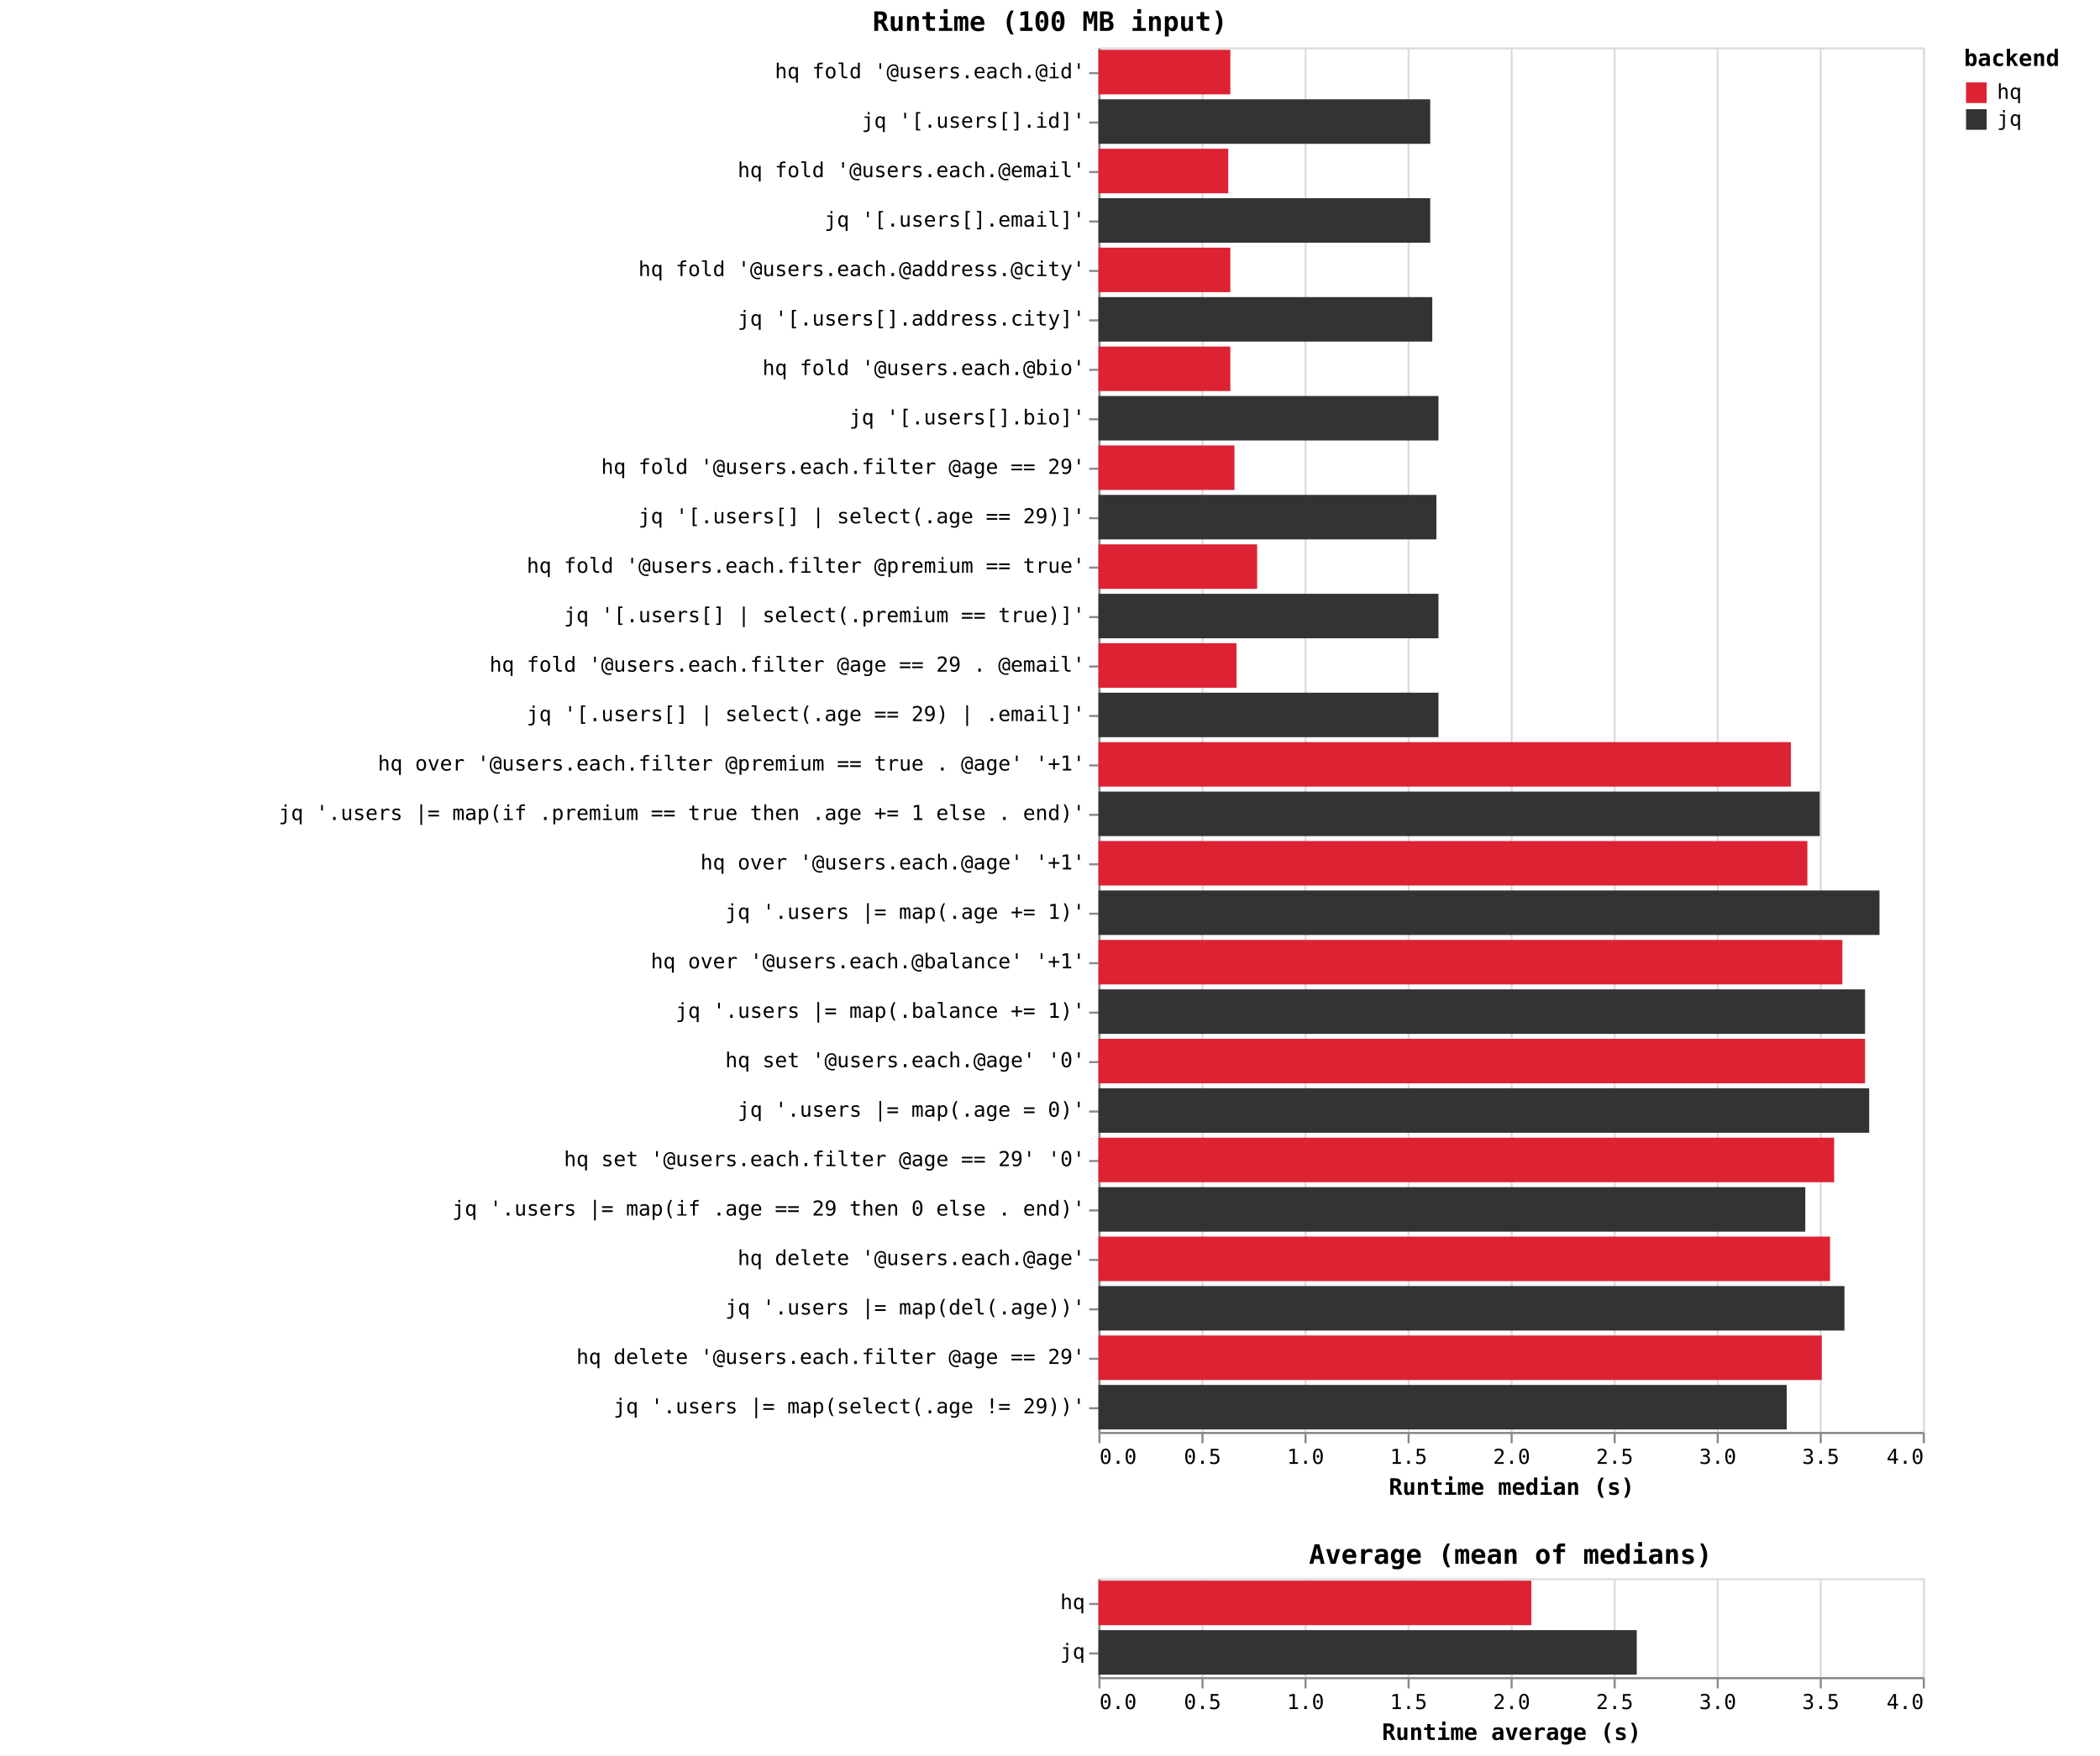
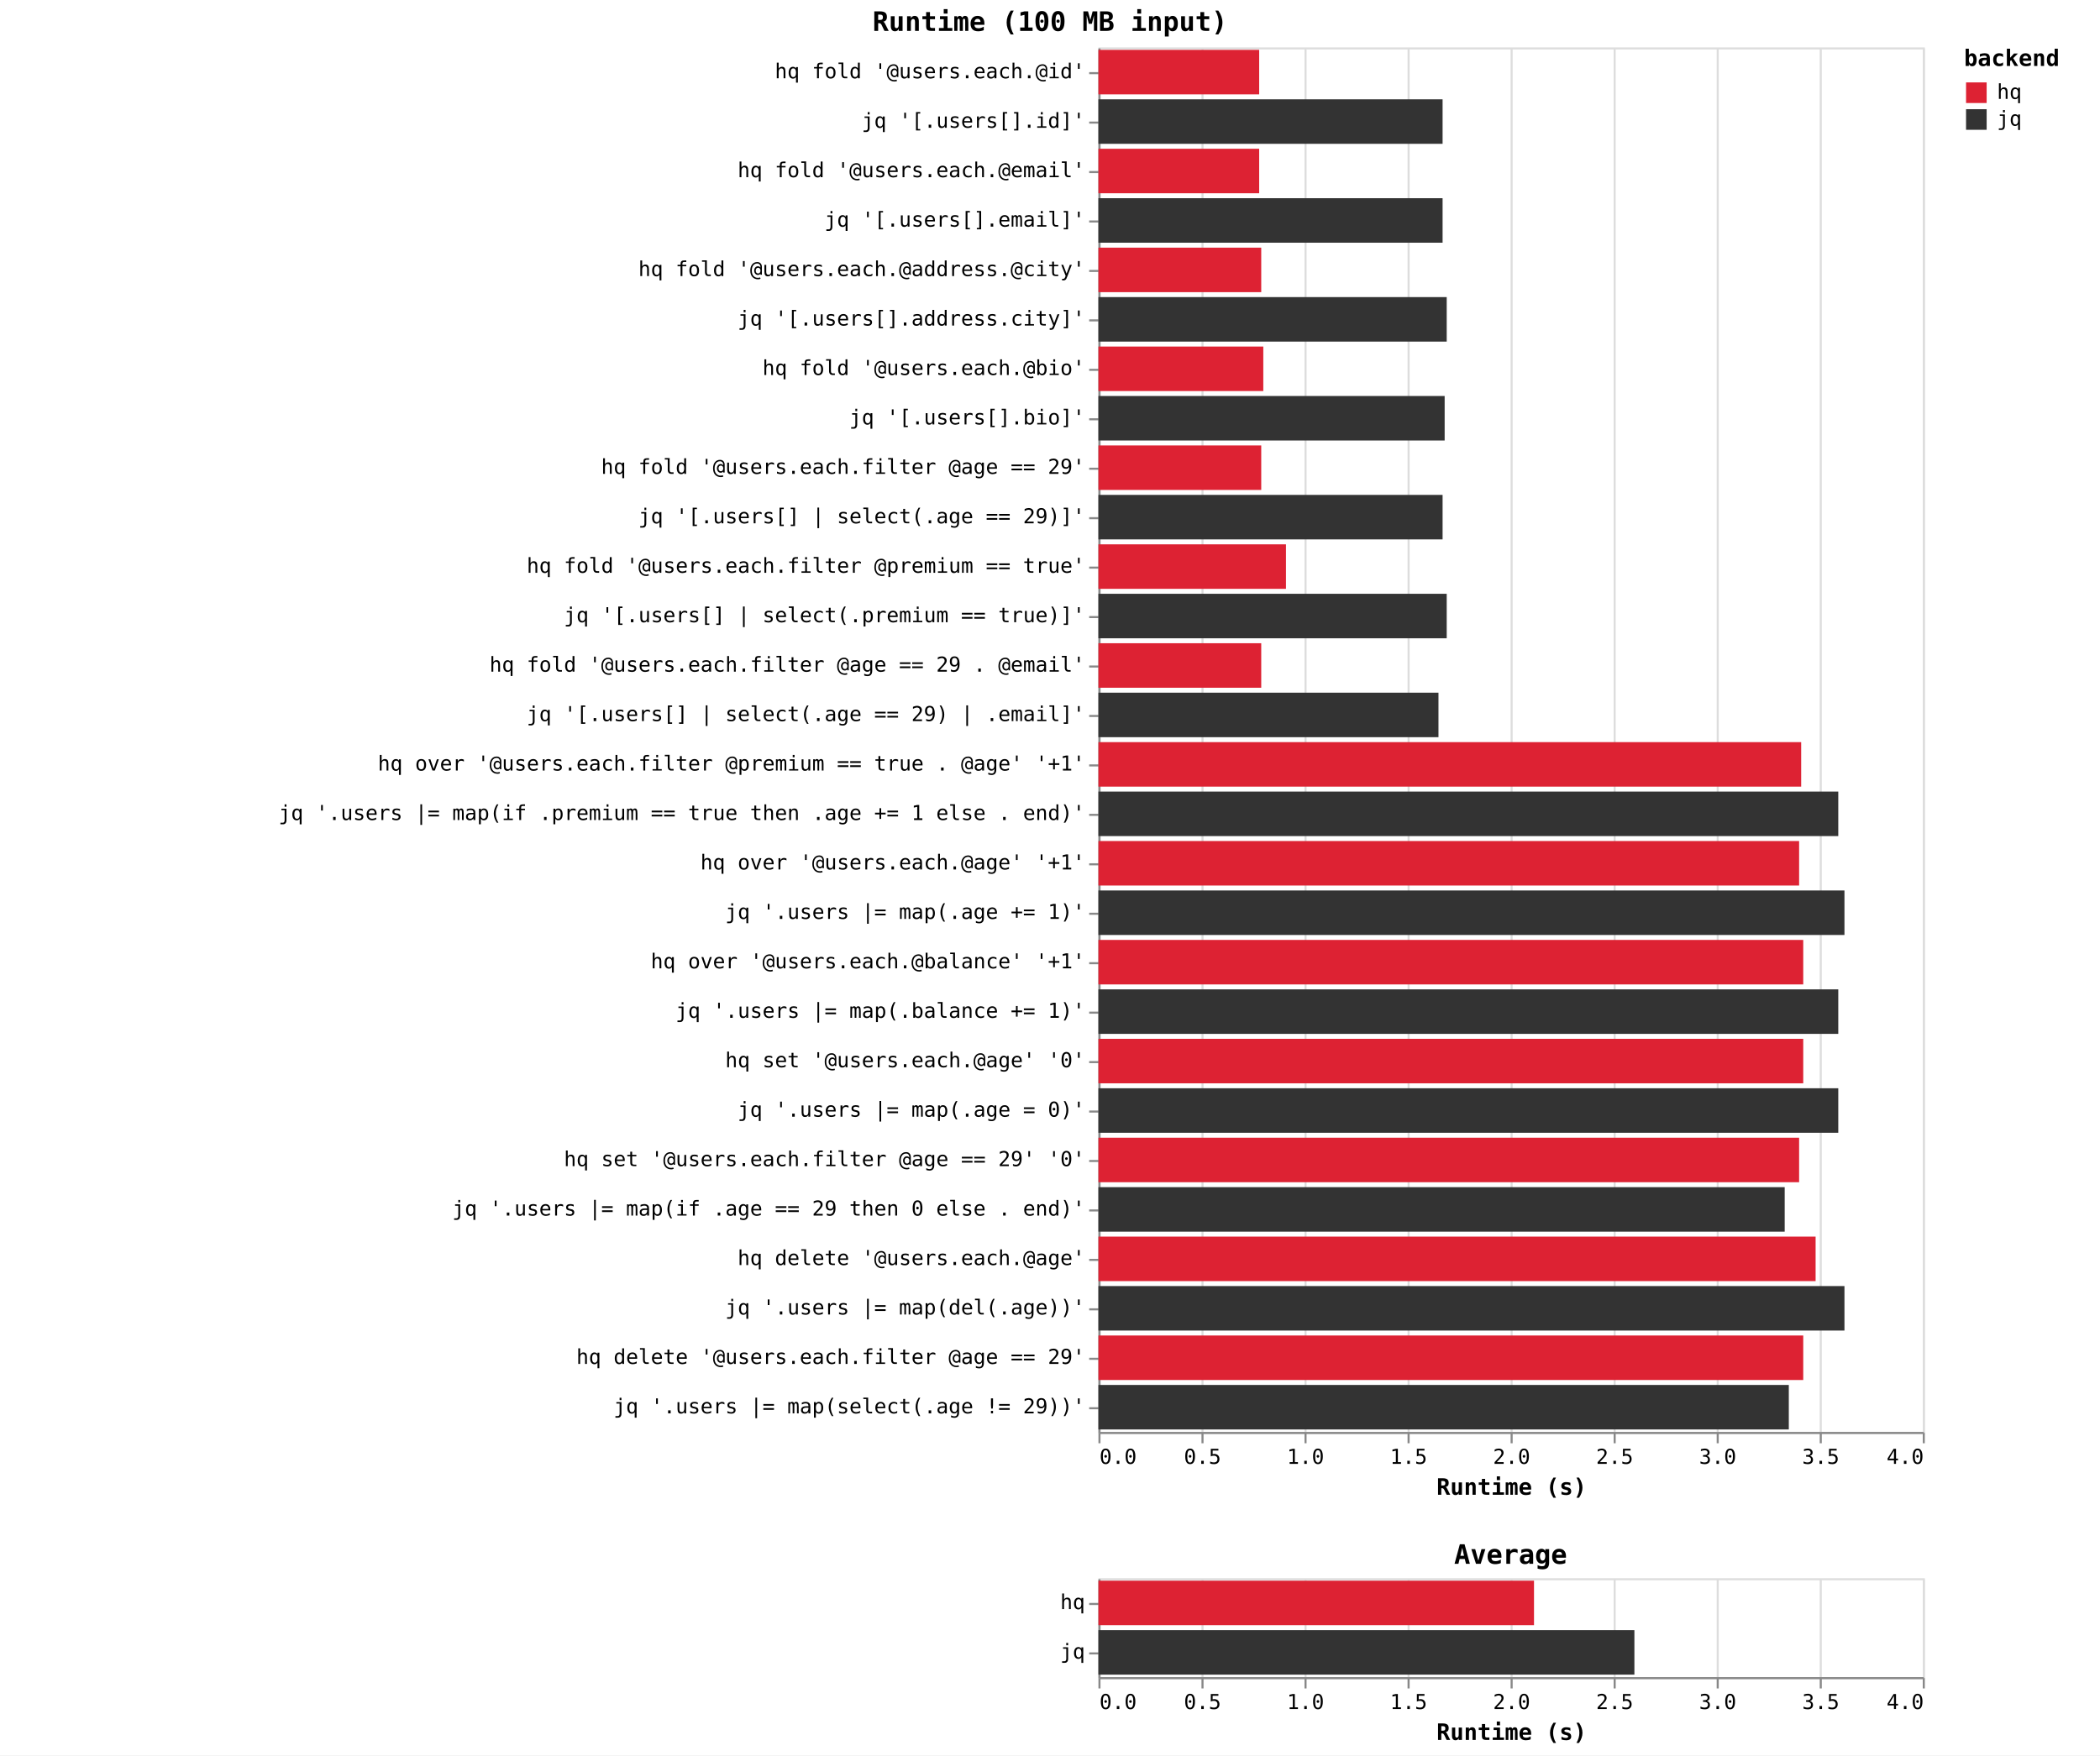
<svg xmlns="http://www.w3.org/2000/svg" width="1019" height="852" class="marks" viewBox="0 0 1019 852">
  <path fill="#fff" d="M0 0h1019v852H0z" />
  <g fill="none" stroke-miterlimit="10" aria-roledescription="group mark container" class="mark-group role-frame root">
    <path d="M533 23h400z" aria-hidden="true" class="background" />
    <g aria-roledescription="group mark container" class="mark-group role-scope concat_0_group">
      <path stroke="#ddd" d="M533.5 23.5h400v672h-400Z" aria-hidden="true" class="background" />
      <g aria-hidden="true" class="mark-group role-axis">
        <path stroke="#ddd" d="M533.5 695.5v-672m50 672v-672m50 672v-672m50 672v-672m50 672v-672m50 672v-672m50 672v-672m50 672v-672m50 672v-672" class="mark-rule role-axis-grid" pointer-events="none" />
      </g>
-       <g aria-label="X-axis titled 'Runtime median (s)' for a linear scale with values from 0 to 4" aria-roledescription="axis" class="mark-group role-axis" pointer-events="none">
+       <g aria-label="X-axis titled 'Runtime (s)' for a linear scale with values from 0 to 4" aria-roledescription="axis" class="mark-group role-axis" pointer-events="none">
        <path stroke="#888" d="M533.5 695.5v5m50-5v5m50-5v5m50-5v5m50-5v5m50-5v5m50-5v5m50-5v5m50-5v5" class="mark-rule role-axis-tick" />
        <g fill="#000" class="mark-text role-axis-label" font-family="monospace" font-size="10">
          <text transform="translate(533.5 710.5)">0.0</text>
          <text text-anchor="middle" transform="translate(583.5 710.5)">0.5</text>
          <text text-anchor="middle" transform="translate(633.5 710.5)">1.0</text>
          <text text-anchor="middle" transform="translate(683.5 710.5)">1.5</text>
          <text text-anchor="middle" transform="translate(733.5 710.5)">2.0</text>
          <text text-anchor="middle" transform="translate(783.5 710.5)">2.5</text>
          <text text-anchor="middle" transform="translate(833.5 710.5)">3.0</text>
          <text text-anchor="middle" transform="translate(883.5 710.5)">3.5</text>
          <text text-anchor="end" transform="translate(933.5 710.5)">4.0</text>
        </g>
        <path stroke="#888" d="M533.5 695.5h400" class="mark-rule role-axis-domain" />
-         <text fill="#000" class="mark-text role-axis-title" font-family="monospace" font-size="11" font-weight="bold" text-anchor="middle" transform="translate(733.5 725.5)">Runtime median (s)</text>
+         <text fill="#000" class="mark-text role-axis-title" font-family="monospace" font-size="11" font-weight="bold" text-anchor="middle" transform="translate(733.5 725.5)">Runtime (s)</text>
      </g>
      <g aria-label="Y-axis for a discrete scale with 28 values: hq fold '@users.each.@id', jq '[.users[].id]', hq fold '@users.each.@email', jq '[.users[].email]', hq fold '@users.each.@address.@city', ending with jq '.users |= map(select(.age != 29))'" aria-roledescription="axis" class="mark-group role-axis" pointer-events="none">
        <path stroke="#888" d="M533.5 35.5h-5m5 24h-5m5 24h-5m5 24h-5m5 24h-5m5 24h-5m5 24h-5m5 24h-5m5 24h-5m5 24h-5m5 24h-5m5 24h-5m5 24h-5m5 24h-5m5 24h-5m5 24h-5m5 24h-5m5 24h-5m5 24h-5m5 24h-5m5 24h-5m5 24h-5m5 24h-5m5 24h-5m5 24h-5m5 24h-5m5 24h-5m5 24h-5" class="mark-rule role-axis-tick" />
        <g fill="#000" class="mark-text role-axis-label" font-family="monospace" font-size="10" text-anchor="end">
          <text transform="translate(526.5 38)">hq fold '@users.each.@id'</text>
          <text transform="translate(526.5 62)">jq '[.users[].id]'</text>
          <text transform="translate(526.5 86)">hq fold '@users.each.@email'</text>
          <text transform="translate(526.5 110)">jq '[.users[].email]'</text>
          <text transform="translate(526.5 134)">hq fold '@users.each.@address.@city'</text>
          <text transform="translate(526.5 158)">jq '[.users[].address.city]'</text>
          <text transform="translate(526.5 182)">hq fold '@users.each.@bio'</text>
          <text transform="translate(526.5 206)">jq '[.users[].bio]'</text>
          <text transform="translate(526.5 230)">hq fold '@users.each.filter @age == 29'</text>
          <text transform="translate(526.5 254)">jq '[.users[] | select(.age == 29)]'</text>
          <text transform="translate(526.5 278)">hq fold '@users.each.filter @premium == true'</text>
          <text transform="translate(526.5 302)">jq '[.users[] | select(.premium == true)]'</text>
          <text transform="translate(526.5 326)">hq fold '@users.each.filter @age == 29 . @email'</text>
          <text transform="translate(526.5 350)">jq '[.users[] | select(.age == 29) | .email]'</text>
          <text transform="translate(526.5 374)">hq over '@users.each.filter @premium == true . @age' '+1'</text>
          <text transform="translate(526.5 398)">jq '.users |= map(if .premium == true then .age += 1 else . end)'</text>
          <text transform="translate(526.5 422)">hq over '@users.each.@age' '+1'</text>
          <text transform="translate(526.5 446)">jq '.users |= map(.age += 1)'</text>
          <text transform="translate(526.5 470)">hq over '@users.each.@balance' '+1'</text>
          <text transform="translate(526.5 494)">jq '.users |= map(.balance += 1)'</text>
          <text transform="translate(526.5 518)">hq set '@users.each.@age' '0'</text>
          <text transform="translate(526.5 542)">jq '.users |= map(.age = 0)'</text>
          <text transform="translate(526.5 566)">hq set '@users.each.filter @age == 29' '0'</text>
          <text transform="translate(526.5 590)">jq '.users |= map(if .age == 29 then 0 else . end)'</text>
          <text transform="translate(526.5 614)">hq delete '@users.each.@age'</text>
          <text transform="translate(526.5 638)">jq '.users |= map(del(.age))'</text>
          <text transform="translate(526.5 662)">hq delete '@users.each.filter @age == 29'</text>
          <text transform="translate(526.5 686)">jq '.users |= map(select(.age != 29))'</text>
        </g>
        <path stroke="#888" d="M533.5 23.5v672" class="mark-rule role-axis-domain" />
      </g>
      <g aria-roledescription="rect mark container" class="mark-rect role-mark concat_0_marks">
-         <path fill="#d23" d="M533 24.2h64v21.6h-64Z" aria-label="Runtime median (s): 0.64; command: hq fold '@users.each.@id'; backend: hq" aria-roledescription="bar" />
-         <path fill="#333" d="M533 48.2h161v21.6H533Z" aria-label="Runtime median (s): 1.61; command: jq '[.users[].id]'; backend: jq" aria-roledescription="bar" />
-         <path fill="#d23" d="M533 72.2h63v21.6h-63Z" aria-label="Runtime median (s): 0.63; command: hq fold '@users.each.@email'; backend: hq" aria-roledescription="bar" />
-         <path fill="#333" d="M533 96.2h161v21.6H533Z" aria-label="Runtime median (s): 1.61; command: jq '[.users[].email]'; backend: jq" aria-roledescription="bar" />
-         <path fill="#d23" d="M533 120.2h64v21.6h-64Z" aria-label="Runtime median (s): 0.64; command: hq fold '@users.each.@address.@city'; backend: hq" aria-roledescription="bar" />
-         <path fill="#333" d="M533 144.2h162v21.6H533Z" aria-label="Runtime median (s): 1.62; command: jq '[.users[].address.city]'; backend: jq" aria-roledescription="bar" />
-         <path fill="#d23" d="M533 168.2h64v21.6h-64Z" aria-label="Runtime median (s): 0.64; command: hq fold '@users.each.@bio'; backend: hq" aria-roledescription="bar" />
-         <path fill="#333" d="M533 192.2h165v21.6H533Z" aria-label="Runtime median (s): 1.65; command: jq '[.users[].bio]'; backend: jq" aria-roledescription="bar" />
-         <path fill="#d23" d="M533 216.2h66v21.6h-66Z" aria-label="Runtime median (s): 0.66; command: hq fold '@users.each.filter @age == 29'; backend: hq" aria-roledescription="bar" />
-         <path fill="#333" d="M533 240.2h164v21.6H533Z" aria-label="Runtime median (s): 1.64; command: jq '[.users[] | select(.age == 29)]'; backend: jq" aria-roledescription="bar" />
-         <path fill="#d23" d="M533 264.2h77v21.6h-77Z" aria-label="Runtime median (s): 0.77; command: hq fold '@users.each.filter @premium == true'; backend: hq" aria-roledescription="bar" />
-         <path fill="#333" d="M533 288.2h165v21.6H533Z" aria-label="Runtime median (s): 1.65; command: jq '[.users[] | select(.premium == true)]'; backend: jq" aria-roledescription="bar" />
-         <path fill="#d23" d="M533 312.2h67v21.6h-67Z" aria-label="Runtime median (s): 0.67; command: hq fold '@users.each.filter @age == 29 . @email'; backend: hq" aria-roledescription="bar" />
-         <path fill="#333" d="M533 336.2h165v21.6H533Z" aria-label="Runtime median (s): 1.65; command: jq '[.users[] | select(.age == 29) | .email]'; backend: jq" aria-roledescription="bar" />
-         <path fill="#d23" d="M533 360.2h336v21.6H533Z" aria-label="Runtime median (s): 3.36; command: hq over '@users.each.filter @premium == true . @age' '+1'; backend: hq" aria-roledescription="bar" />
-         <path fill="#333" d="M533 384.2h350v21.6H533Z" aria-label="Runtime median (s): 3.5; command: jq '.users |= map(if .premium == true then .age += 1 else . end)'; backend: jq" aria-roledescription="bar" />
-         <path fill="#d23" d="M533 408.2h344v21.6H533Z" aria-label="Runtime median (s): 3.44; command: hq over '@users.each.@age' '+1'; backend: hq" aria-roledescription="bar" />
-         <path fill="#333" d="M533 432.2h379v21.6H533Z" aria-label="Runtime median (s): 3.79; command: jq '.users |= map(.age += 1)'; backend: jq" aria-roledescription="bar" />
-         <path fill="#d23" d="M533 456.2h361v21.6H533Z" aria-label="Runtime median (s): 3.61; command: hq over '@users.each.@balance' '+1'; backend: hq" aria-roledescription="bar" />
-         <path fill="#333" d="M533 480.2h372v21.6H533Z" aria-label="Runtime median (s): 3.72; command: jq '.users |= map(.balance += 1)'; backend: jq" aria-roledescription="bar" />
-         <path fill="#d23" d="M533 504.2h372v21.6H533Z" aria-label="Runtime median (s): 3.72; command: hq set '@users.each.@age' '0'; backend: hq" aria-roledescription="bar" />
-         <path fill="#333" d="M533 528.2h374v21.6H533Z" aria-label="Runtime median (s): 3.74; command: jq '.users |= map(.age = 0)'; backend: jq" aria-roledescription="bar" />
-         <path fill="#d23" d="M533 552.2h357v21.6H533Z" aria-label="Runtime median (s): 3.57; command: hq set '@users.each.filter @age == 29' '0'; backend: hq" aria-roledescription="bar" />
-         <path fill="#333" d="M533 576.2h343v21.6H533Z" aria-label="Runtime median (s): 3.43; command: jq '.users |= map(if .age == 29 then 0 else . end)'; backend: jq" aria-roledescription="bar" />
-         <path fill="#d23" d="M533 600.2h355v21.6H533Z" aria-label="Runtime median (s): 3.55; command: hq delete '@users.each.@age'; backend: hq" aria-roledescription="bar" />
-         <path fill="#333" d="M533 624.2h362v21.6H533Z" aria-label="Runtime median (s): 3.62; command: jq '.users |= map(del(.age))'; backend: jq" aria-roledescription="bar" />
-         <path fill="#d23" d="M533 648.2h351v21.6H533Z" aria-label="Runtime median (s): 3.51; command: hq delete '@users.each.filter @age == 29'; backend: hq" aria-roledescription="bar" />
-         <path fill="#333" d="M533 672.2h334v21.6H533Z" aria-label="Runtime median (s): 3.34; command: jq '.users |= map(select(.age != 29))'; backend: jq" aria-roledescription="bar" />
+         <path fill="#d23" d="M533 24.2h78v21.6h-78Z" aria-label="Runtime (s): 0.78; command: hq fold '@users.each.@id'; backend: hq" aria-roledescription="bar" />
+         <path fill="#333" d="M533 48.2h167v21.6H533Z" aria-label="Runtime (s): 1.67; command: jq '[.users[].id]'; backend: jq" aria-roledescription="bar" />
+         <path fill="#d23" d="M533 72.2h78v21.6h-78Z" aria-label="Runtime (s): 0.78; command: hq fold '@users.each.@email'; backend: hq" aria-roledescription="bar" />
+         <path fill="#333" d="M533 96.2h167v21.6H533Z" aria-label="Runtime (s): 1.67; command: jq '[.users[].email]'; backend: jq" aria-roledescription="bar" />
+         <path fill="#d23" d="M533 120.2h79v21.6h-79Z" aria-label="Runtime (s): 0.79; command: hq fold '@users.each.@address.@city'; backend: hq" aria-roledescription="bar" />
+         <path fill="#333" d="M533 144.2h169v21.6H533Z" aria-label="Runtime (s): 1.69; command: jq '[.users[].address.city]'; backend: jq" aria-roledescription="bar" />
+         <path fill="#d23" d="M533 168.2h80v21.6h-80Z" aria-label="Runtime (s): 0.8; command: hq fold '@users.each.@bio'; backend: hq" aria-roledescription="bar" />
+         <path fill="#333" d="M533 192.2h168v21.6H533Z" aria-label="Runtime (s): 1.68; command: jq '[.users[].bio]'; backend: jq" aria-roledescription="bar" />
+         <path fill="#d23" d="M533 216.2h79v21.6h-79Z" aria-label="Runtime (s): 0.79; command: hq fold '@users.each.filter @age == 29'; backend: hq" aria-roledescription="bar" />
+         <path fill="#333" d="M533 240.2h167v21.6H533Z" aria-label="Runtime (s): 1.67; command: jq '[.users[] | select(.age == 29)]'; backend: jq" aria-roledescription="bar" />
+         <path fill="#d23" d="M533 264.2h91v21.6h-91Z" aria-label="Runtime (s): 0.91; command: hq fold '@users.each.filter @premium == true'; backend: hq" aria-roledescription="bar" />
+         <path fill="#333" d="M533 288.2h169v21.6H533Z" aria-label="Runtime (s): 1.69; command: jq '[.users[] | select(.premium == true)]'; backend: jq" aria-roledescription="bar" />
+         <path fill="#d23" d="M533 312.2h79v21.6h-79Z" aria-label="Runtime (s): 0.79; command: hq fold '@users.each.filter @age == 29 . @email'; backend: hq" aria-roledescription="bar" />
+         <path fill="#333" d="M533 336.2h165v21.6H533Z" aria-label="Runtime (s): 1.65; command: jq '[.users[] | select(.age == 29) | .email]'; backend: jq" aria-roledescription="bar" />
+         <path fill="#d23" d="M533 360.2h341v21.6H533Z" aria-label="Runtime (s): 3.41; command: hq over '@users.each.filter @premium == true . @age' '+1'; backend: hq" aria-roledescription="bar" />
+         <path fill="#333" d="M533 384.2h359v21.6H533Z" aria-label="Runtime (s): 3.59; command: jq '.users |= map(if .premium == true then .age += 1 else . end)'; backend: jq" aria-roledescription="bar" />
+         <path fill="#d23" d="M533 408.2h340v21.6H533Z" aria-label="Runtime (s): 3.4; command: hq over '@users.each.@age' '+1'; backend: hq" aria-roledescription="bar" />
+         <path fill="#333" d="M533 432.2h362v21.6H533Z" aria-label="Runtime (s): 3.62; command: jq '.users |= map(.age += 1)'; backend: jq" aria-roledescription="bar" />
+         <path fill="#d23" d="M533 456.2h342v21.6H533Z" aria-label="Runtime (s): 3.42; command: hq over '@users.each.@balance' '+1'; backend: hq" aria-roledescription="bar" />
+         <path fill="#333" d="M533 480.2h359v21.6H533Z" aria-label="Runtime (s): 3.59; command: jq '.users |= map(.balance += 1)'; backend: jq" aria-roledescription="bar" />
+         <path fill="#d23" d="M533 504.2h342v21.6H533Z" aria-label="Runtime (s): 3.42; command: hq set '@users.each.@age' '0'; backend: hq" aria-roledescription="bar" />
+         <path fill="#333" d="M533 528.2h359v21.6H533Z" aria-label="Runtime (s): 3.59; command: jq '.users |= map(.age = 0)'; backend: jq" aria-roledescription="bar" />
+         <path fill="#d23" d="M533 552.2h340v21.6H533Z" aria-label="Runtime (s): 3.4; command: hq set '@users.each.filter @age == 29' '0'; backend: hq" aria-roledescription="bar" />
+         <path fill="#333" d="M533 576.2h333v21.6H533Z" aria-label="Runtime (s): 3.33; command: jq '.users |= map(if .age == 29 then 0 else . end)'; backend: jq" aria-roledescription="bar" />
+         <path fill="#d23" d="M533 600.2h348v21.6H533Z" aria-label="Runtime (s): 3.48; command: hq delete '@users.each.@age'; backend: hq" aria-roledescription="bar" />
+         <path fill="#333" d="M533 624.2h362v21.6H533Z" aria-label="Runtime (s): 3.62; command: jq '.users |= map(del(.age))'; backend: jq" aria-roledescription="bar" />
+         <path fill="#d23" d="M533 648.2h342v21.6H533Z" aria-label="Runtime (s): 3.42; command: hq delete '@users.each.filter @age == 29'; backend: hq" aria-roledescription="bar" />
+         <path fill="#333" d="M533 672.2h335v21.6H533Z" aria-label="Runtime (s): 3.35; command: jq '.users |= map(select(.age != 29))'; backend: jq" aria-roledescription="bar" />
      </g>
    </g>
    <g aria-roledescription="group mark container" class="mark-group role-scope concat_1_group">
      <path stroke="#ddd" d="M533.5 766.5h400v48h-400Z" aria-hidden="true" class="background" />
      <g aria-hidden="true" class="mark-group role-axis">
        <path stroke="#ddd" d="M533.5 814.5v-48m50 48v-48m50 48v-48m50 48v-48m50 48v-48m50 48v-48m50 48v-48m50 48v-48m50 48v-48" class="mark-rule role-axis-grid" pointer-events="none" />
      </g>
-       <g aria-label="X-axis titled 'Runtime average (s)' for a linear scale with values from 0 to 4" aria-roledescription="axis" class="mark-group role-axis" pointer-events="none">
+       <g aria-label="X-axis titled 'Runtime (s)' for a linear scale with values from 0 to 4" aria-roledescription="axis" class="mark-group role-axis" pointer-events="none">
        <path stroke="#888" d="M533.5 814.5v5m50-5v5m50-5v5m50-5v5m50-5v5m50-5v5m50-5v5m50-5v5m50-5v5" class="mark-rule role-axis-tick" />
        <g fill="#000" class="mark-text role-axis-label" font-family="monospace" font-size="10">
          <text transform="translate(533.5 829.5)">0.0</text>
          <text text-anchor="middle" transform="translate(583.5 829.5)">0.5</text>
          <text text-anchor="middle" transform="translate(633.5 829.5)">1.0</text>
          <text text-anchor="middle" transform="translate(683.5 829.5)">1.5</text>
          <text text-anchor="middle" transform="translate(733.5 829.5)">2.0</text>
          <text text-anchor="middle" transform="translate(783.5 829.5)">2.5</text>
          <text text-anchor="middle" transform="translate(833.5 829.5)">3.0</text>
          <text text-anchor="middle" transform="translate(883.5 829.5)">3.5</text>
          <text text-anchor="end" transform="translate(933.5 829.5)">4.0</text>
        </g>
        <path stroke="#888" d="M533.5 814.5h400" class="mark-rule role-axis-domain" />
-         <text fill="#000" class="mark-text role-axis-title" font-family="monospace" font-size="11" font-weight="bold" text-anchor="middle" transform="translate(733.5 844.5)">Runtime average (s)</text>
+         <text fill="#000" class="mark-text role-axis-title" font-family="monospace" font-size="11" font-weight="bold" text-anchor="middle" transform="translate(733.5 844.5)">Runtime (s)</text>
      </g>
      <g aria-label="Y-axis for a discrete scale with 2 values: hq, jq" aria-roledescription="axis" class="mark-group role-axis" pointer-events="none">
        <path stroke="#888" d="M533.5 778.5h-5m5 24h-5" class="mark-rule role-axis-tick" />
        <g fill="#000" class="mark-text role-axis-label" font-family="monospace" font-size="10" text-anchor="end">
          <text transform="translate(526.5 781)">hq</text>
          <text transform="translate(526.5 805)">jq</text>
        </g>
        <path stroke="#888" d="M533.5 766.5v48" class="mark-rule role-axis-domain" />
      </g>
      <g aria-roledescription="rect mark container" class="mark-rect role-mark concat_1_marks">
-         <path fill="#d23" d="M533 767.2h210.071v21.6H533Z" aria-label="Runtime average (s): 2.10071428571; command: hq; backend: hq" aria-roledescription="bar" />
-         <path fill="#333" d="M533 791.2h261.214v21.6H533Z" aria-label="Runtime average (s): 2.61214285714; command: jq; backend: jq" aria-roledescription="bar" />
+         <path fill="#d23" d="M533 767.2h211.357v21.6H533Z" aria-label="Runtime (s): 2.11357142857; command: hq; backend: hq" aria-roledescription="bar" />
+         <path fill="#333" d="M533 791.2h260.071v21.6H533Z" aria-label="Runtime (s): 2.60071428571; command: jq; backend: jq" aria-roledescription="bar" />
      </g>
      <g class="mark-group role-title">
-         <text fill="#000" aria-label="Title text 'Average (mean of medians)'" aria-roledescription="title" class="mark-text role-title-text" font-family="monospace" font-size="13" font-weight="bold" pointer-events="none" text-anchor="middle" transform="translate(733 759)">Average (mean of medians)</text>
+         <text fill="#000" aria-label="Title text 'Average'" aria-roledescription="title" class="mark-text role-title-text" font-family="monospace" font-size="13" font-weight="bold" pointer-events="none" text-anchor="middle" transform="translate(733 759)">Average</text>
      </g>
    </g>
    <g aria-label="Symbol legend titled 'backend' for fill color with 2 values: hq, jq" aria-roledescription="legend" class="mark-group role-legend">
      <path d="M953 23h61v40h-61Z" aria-hidden="true" class="background" pointer-events="none" />
      <g class="mark-group role-legend-entry">
        <g aria-roledescription="group mark container" class="mark-group role-scope" pointer-events="none">
          <path d="M953 39h32v11h-32Z" aria-hidden="true" class="background" />
          <path fill="#d23" d="M954 40h10v10h-10Z" class="mark-symbol role-legend-symbol" />
          <text fill="#000" class="mark-text role-legend-label" font-family="monospace" font-size="10" transform="translate(969 48)">hq</text>
          <path d="M953 52h32v11h-32Z" aria-hidden="true" class="background" />
          <path fill="#333" d="M954 53h10v10h-10Z" class="mark-symbol role-legend-symbol" />
          <text fill="#000" class="mark-text role-legend-label" font-family="monospace" font-size="10" transform="translate(969 61)">jq</text>
        </g>
      </g>
      <text fill="#000" class="mark-text role-legend-title" font-family="monospace" font-size="11" font-weight="bold" pointer-events="none" transform="translate(953 32)">backend</text>
    </g>
    <g class="mark-group role-title">
      <text fill="#000" aria-label="Title text 'Runtime (100 MB input)'" aria-roledescription="title" class="mark-text role-title-text" font-family="monospace" font-size="13" font-weight="bold" pointer-events="none" text-anchor="middle" transform="translate(509.5 15)">Runtime (100 MB input)</text>
    </g>
  </g>
</svg>
